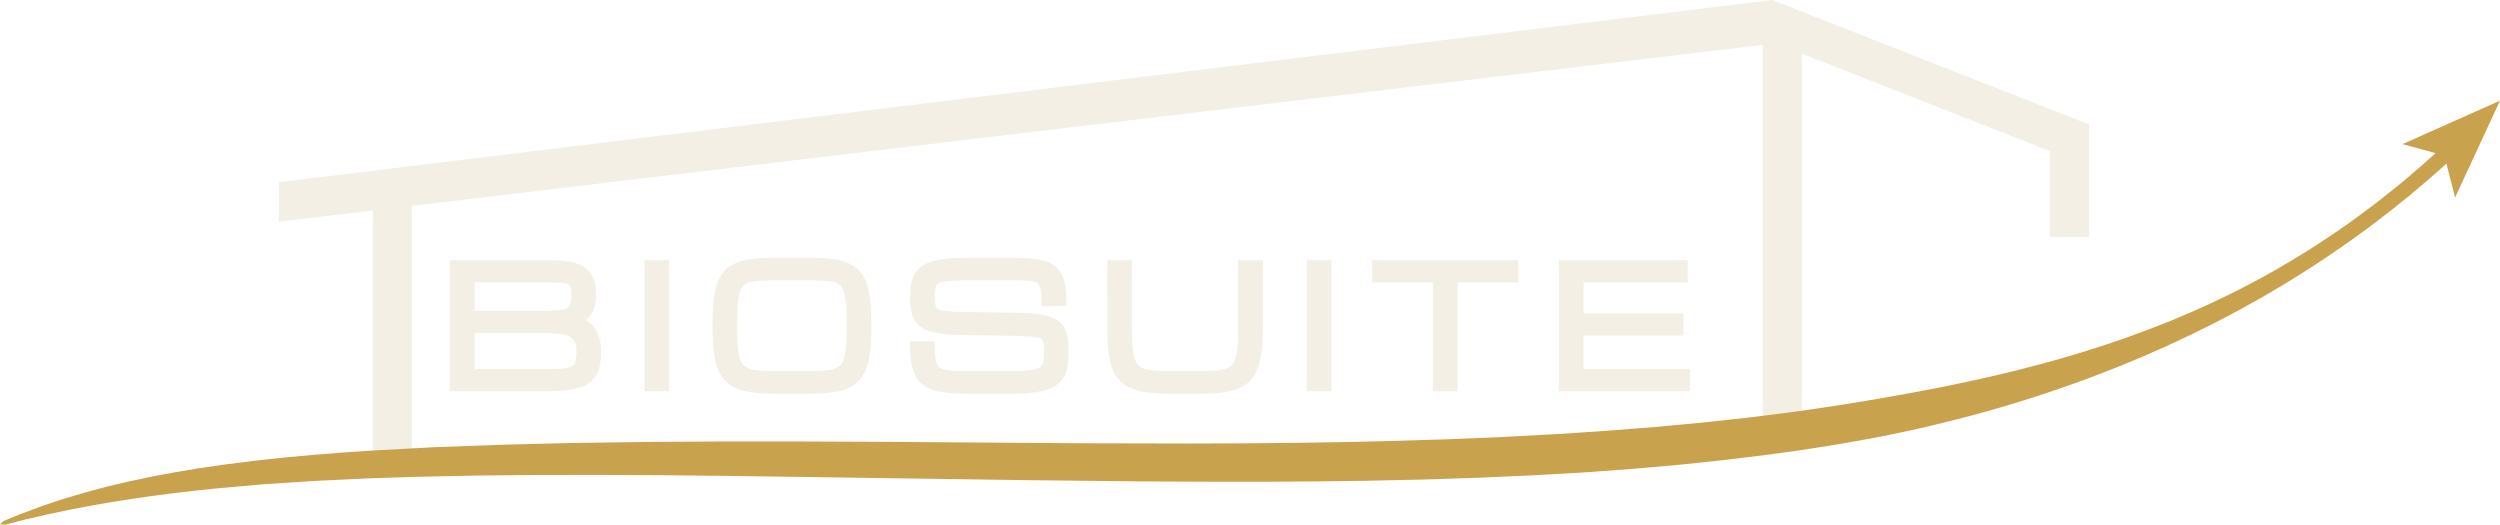
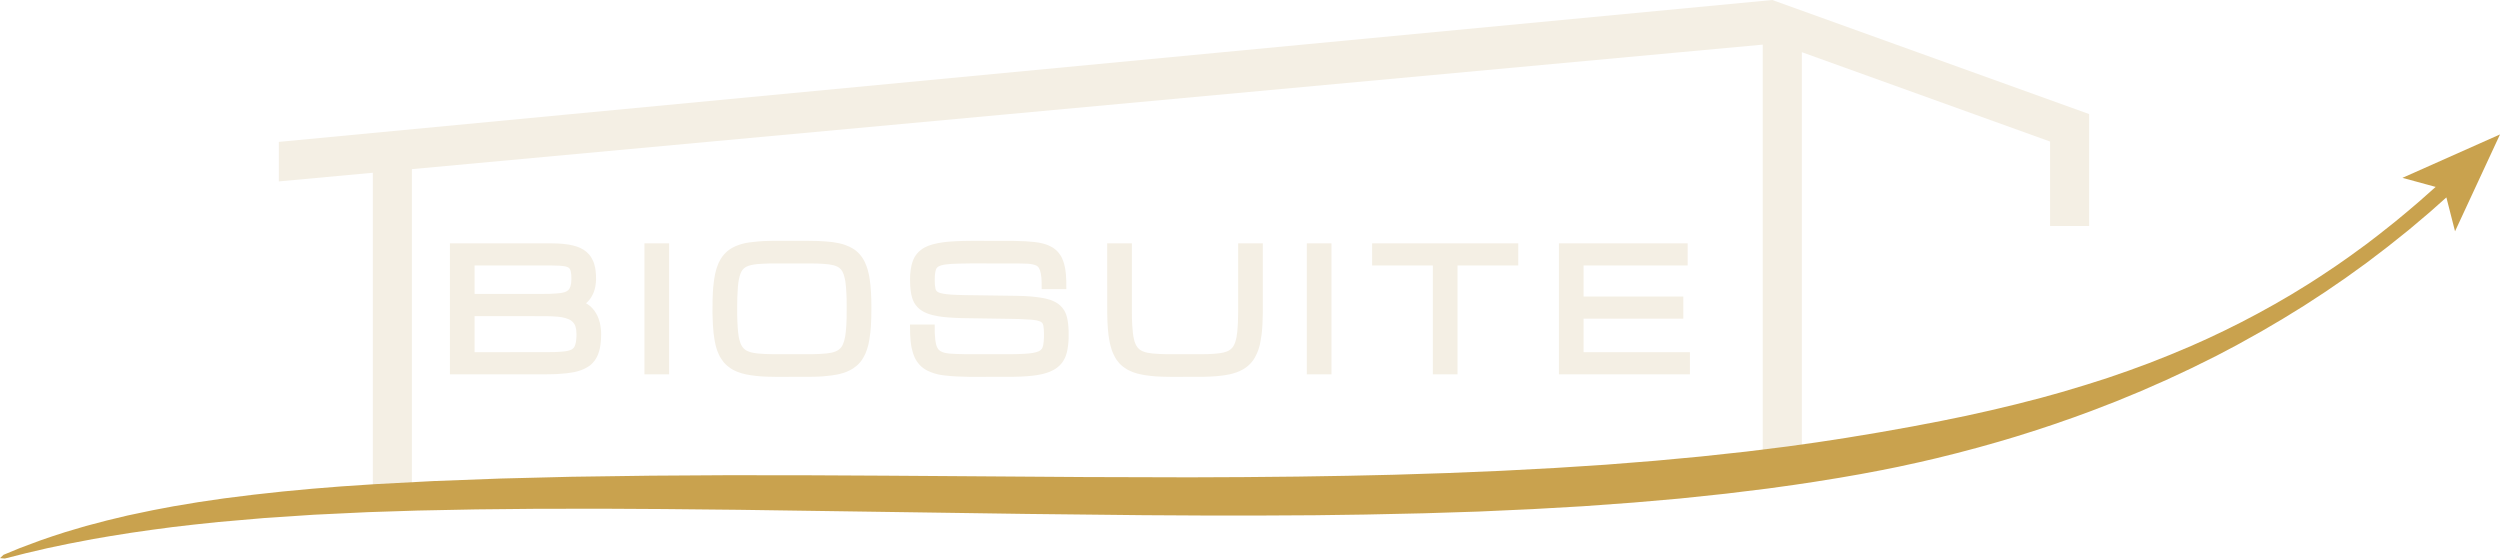
- <svg xmlns="http://www.w3.org/2000/svg" viewBox="0 0 435.90 91.50" role="img" aria-label="Biosuite">
-   <path fill="#F4EFE4" fill-rule="evenodd" d="M48.62 38.66L65.01 36.7L65.01 80.96L71.82 80.66L71.82 35.89L307.36 7.82L307.36 75.95L314.17 75.03L314.17 9.35L357.45 26.35L357.45 41.32L364.26 41.32L364.26 21.71L309.01 0L48.62 31.77L48.62 38.66" />
-   <path fill="#F4EFE4" fill-rule="evenodd" d="M94.99 68.21L96.26 68.2L97.14 68.16L98.74 68.04L99.46 67.94L100.14 67.82L100.77 67.66L101.36 67.48L101.9 67.25L102.4 66.98L102.86 66.67L103.13 66.43L103.39 66.17L103.74 65.75L104.03 65.28L104.27 64.77L104.45 64.23L104.59 63.65L104.7 63.04L104.79 62.16L104.82 61.2L104.8 60.62L104.7 59.78L104.59 59.25L104.36 58.48L104.15 58L103.91 57.54L103.63 57.1L103.28 56.68L102.89 56.31L102.45 55.98L102.18 55.82L102.46 55.57L102.77 55.23L103.04 54.85L103.37 54.26L103.54 53.83L103.69 53.39L103.8 52.94L103.9 52.22L103.93 51.72L103.92 50.91L103.85 50.14L103.78 49.66L103.61 48.98L103.46 48.55L103.17 47.97L102.95 47.61L102.69 47.29L102.24 46.85L101.73 46.48L101.16 46.17L100.54 45.93L99.89 45.74L99.19 45.6L98.17 45.46L97.35 45.4L96.16 45.38L78.45 45.38L78.45 68.21L94.99 68.21M82.75 58.06L95.33 58.08L96.33 58.11L97.26 58.17L97.94 58.26L98.55 58.39L99.18 58.61L99.42 58.74L99.64 58.89L99.89 59.12L100.06 59.32L100.2 59.54L100.31 59.79L100.4 60.1L100.47 60.47L100.51 61.21L100.51 61.68L100.46 62.24L100.41 62.6L100.32 63L100.22 63.28L100.06 63.55L99.86 63.75L99.67 63.88L99.39 64L99.02 64.11L98.57 64.2L98.04 64.26L96.87 64.32L95.44 64.35L82.75 64.35L82.75 58.06M96.16 49.24L97.56 49.28L98.13 49.33L98.57 49.4L98.81 49.46L99.05 49.56L99.22 49.68L99.36 49.85L99.46 50.06L99.53 50.31L99.61 50.87L99.63 51.65L99.58 52.35L99.46 52.88L99.3 53.25L99.22 53.38L99.07 53.54L98.8 53.73L98.53 53.86L98.32 53.93L97.82 54.04L96.98 54.12L95.74 54.18L94.27 54.2L82.75 54.2L82.75 49.24L96.16 49.24M112.37 45.38L112.37 68.21L116.67 68.21L116.67 45.38L112.37 45.38M141.25 68.65L142.37 68.63L143.42 68.57L145.01 68.41L145.87 68.27L146.4 68.15L147.17 67.94L147.65 67.76L148.33 67.43L148.75 67.19L149.33 66.76L149.68 66.44L149.99 66.08L150.29 65.7L150.55 65.28L150.9 64.6L151.18 63.86L151.41 63.05L151.58 62.19L151.75 60.92L151.85 59.86L151.92 58.32L151.93 56.52L151.92 55.15L151.86 53.88L151.78 52.73L151.65 51.68L151.52 50.94L151.31 50.04L151.11 49.4L150.79 48.63L150.5 48.11L150.29 47.78L150.05 47.47L149.8 47.18L149.53 46.91L149.24 46.66L148.93 46.43L148.6 46.22L148.09 45.95L147.35 45.65L146.96 45.53L146.34 45.36L145.22 45.17L144 45.05L142.65 44.97L140.86 44.94L134.68 44.94L133.23 44.98L132.17 45.05L130.72 45.2L130.05 45.32L129.41 45.47L128.81 45.65L128.26 45.87L127.73 46.13L127.4 46.32L127.08 46.54L126.78 46.78L126.5 47.04L126.24 47.32L125.99 47.62L125.77 47.94L125.57 48.28L125.29 48.82L124.99 49.61L124.86 50.04L124.69 50.71L124.52 51.68L124.36 53.01L124.3 53.88L124.25 55.15L124.23 57.5L124.3 59.49L124.41 60.92L124.54 61.88L124.64 62.49L124.76 63.05L124.9 63.6L125.07 64.11L125.27 64.6L125.49 65.06L125.74 65.49L126.17 66.08L126.49 66.44L126.84 66.76L127.41 67.19L127.83 67.43L128.51 67.76L129.24 68.01L130.03 68.21L130.86 68.37L131.77 68.48L132.74 68.57L133.79 68.63L135.3 68.65L141.25 68.65M134.83 64.71L133.32 64.67L132.06 64.57L131.35 64.47L130.97 64.38L130.64 64.28L130.34 64.16L130.09 64.03L129.89 63.89L129.69 63.73L129.52 63.54L129.37 63.32L129.23 63.07L129.1 62.77L128.91 62.15L128.79 61.55L128.7 60.87L128.63 60.08L128.56 58.94L128.54 57.91L128.53 56.22L128.56 54.84L128.66 53L128.74 52.25L128.82 51.75L128.94 51.17L129.1 50.7L129.27 50.32L129.46 50.02L129.74 49.71L130.07 49.49L130.51 49.3L130.95 49.17L131.46 49.07L132.05 48.99L133.12 48.93L134.15 48.89L141.34 48.88L142.44 48.9L143.6 48.96L144.56 49.04L145.33 49.2L145.65 49.3L145.93 49.41L146.16 49.53L146.36 49.67L146.65 49.95L146.89 50.32L147.11 50.81L147.29 51.45L147.4 52.08L147.51 53L147.58 54.1L147.62 55.11L147.63 56.52L147.62 58.44L147.57 59.64L147.47 60.87L147.35 61.71L147.18 62.41L146.98 62.97L146.85 63.24L146.69 63.47L146.53 63.67L146.28 63.89L146.07 64.03L145.73 64.2L145.31 64.35L144.95 64.44L144.1 64.57L142.84 64.67L141.57 64.71L134.83 64.71M182.03 61.74L181.99 62.43L181.9 63.11L181.8 63.49L181.66 63.75L181.43 64L181.13 64.18L180.67 64.35L180.03 64.49L179.39 64.57L178.6 64.64L177.43 64.69L176.34 64.71L168.39 64.71L166.8 64.67L165.53 64.6L165.11 64.54L164.73 64.46L164.41 64.37L164.14 64.26L163.93 64.14L163.72 63.96L163.57 63.79L163.45 63.59L163.33 63.33L163.23 63.02L163.14 62.63L163.07 62.17L162.99 61.03L162.97 59.54L158.67 59.54L158.69 61.3L158.78 62.43L158.88 63.22L158.97 63.7L159.22 64.6L159.46 65.22L159.65 65.6L159.87 65.96L160.12 66.3L160.39 66.61L160.69 66.89L161.01 67.15L161.35 67.38L161.71 67.58L162.29 67.84L162.93 68.06L163.6 68.23L164.08 68.32L164.84 68.43L165.63 68.51L166.79 68.59L169.08 68.65L176.65 68.65L178.08 68.61L179.06 68.55L179.96 68.46L180.78 68.35L181.53 68.21L182 68.11L182.66 67.9L183.06 67.75L183.63 67.49L183.98 67.29L184.3 67.07L184.73 66.7L184.99 66.43L185.22 66.13L185.43 65.83L185.7 65.33L185.84 64.98L186 64.43L186.13 63.87L186.22 63.27L186.29 62.64L186.33 61.97L186.33 60.61L186.28 59.81L186.22 59.25L186.14 58.72L186.03 58.22L185.88 57.73L185.74 57.42L185.58 57.12L185.4 56.83L185.2 56.57L184.85 56.21L184.59 55.99L184.3 55.78L183.99 55.6L183.48 55.37L183.1 55.23L182.51 55.05L182.08 54.95L181.4 54.83L180.65 54.73L179.82 54.65L178.6 54.57L177.24 54.53L168.38 54.4L166.88 54.37L165.85 54.31L165.01 54.24L164.47 54.16L163.95 54.03L163.71 53.95L163.5 53.85L163.35 53.74L163.23 53.59L163.16 53.45L163.1 53.22L163.01 52.6L162.98 52.03L162.98 51.48L163.01 50.93L163.07 50.48L163.14 50.11L163.23 49.85L163.37 49.64L163.55 49.46L163.76 49.34L164.08 49.23L164.52 49.12L164.92 49.05L165.9 48.96L167.41 48.9L169.31 48.88L177.64 48.89L179.2 48.93L179.61 48.96L180.07 49.04L180.54 49.18L180.73 49.27L180.88 49.37L181.02 49.5L181.14 49.66L181.32 50.03L181.47 50.58L181.57 51.34L181.62 52.11L181.63 53.36L185.93 53.36L185.92 51.93L185.86 50.81L185.76 50.05L185.69 49.58L185.53 48.92L185.4 48.51L185.17 47.94L184.97 47.58L184.64 47.09L184.38 46.79L184.1 46.51L183.63 46.16L183.29 45.96L182.76 45.71L182.37 45.56L181.76 45.39L181.1 45.25L180.39 45.14L178.85 45.02L176.74 44.95L169.47 44.94L167.97 44.95L166.61 45L165.39 45.09L164.56 45.18L163.55 45.33L162.65 45.55L161.83 45.82L161.28 46.07L160.95 46.26L160.64 46.47L160.21 46.83L159.84 47.23L159.52 47.68L159.27 48.18L159.07 48.7L158.93 49.23L158.79 50.02L158.7 50.86L158.68 51.78L158.71 52.81L158.78 53.56L158.89 54.26L159 54.75L159.16 55.24L159.38 55.7L159.65 56.12L159.98 56.51L160.35 56.85L160.78 57.15L161.09 57.33L161.61 57.57L161.97 57.7L162.57 57.87L163.68 58.1L164.42 58.21L165.24 58.29L166.44 58.37L167.78 58.42L175.8 58.53L177.75 58.58L179.81 58.69L180.26 58.74L180.77 58.82L181.16 58.93L181.48 59.06L181.7 59.22L181.83 59.42L181.92 59.77L182 60.36L182.03 60.98L182.03 61.74M227.86 45.38L227.86 68.21L232.16 68.21L232.16 45.38L227.86 45.38M264.73 49.24L264.73 45.38L239.24 45.38L239.24 49.24L249.84 49.24L249.84 68.21L254.14 68.21L254.14 49.24L264.73 49.24M276.12 64.35L276.12 58.5L293.51 58.5L293.51 54.64L276.12 54.64L276.12 49.24L294.27 49.24L294.27 45.38L271.81 45.38L271.81 68.21L294.65 68.21L294.65 64.35L276.12 64.35M209.89 68.65L210.99 68.61L212.01 68.55L212.96 68.45L213.56 68.37L214.39 68.21L214.92 68.09L215.68 67.85L216.14 67.66L216.8 67.31L217.21 67.05L217.58 66.76L217.93 66.44L218.25 66.08L218.54 65.7L218.81 65.28L219.15 64.6L219.35 64.11L219.52 63.6L219.66 63.05L219.78 62.49L219.97 61.25L220.05 60.57L220.13 59.49L220.19 57.5L220.19 45.38L215.89 45.38L215.89 57.36L215.85 59.18L215.74 60.68L215.61 61.71L215.51 62.15L215.4 62.53L215.27 62.87L215.1 63.23L214.94 63.46L214.78 63.66L214.59 63.84L214.38 63.99L214.15 64.12L213.87 64.24L213.32 64.41L212.65 64.54L211.66 64.64L210.48 64.69L209.11 64.71L203.43 64.71L202.15 64.67L200.9 64.57L200.05 64.44L199.69 64.35L199.27 64.2L199.01 64.08L198.79 63.94L198.53 63.72L198.36 63.54L198.15 63.23L198.01 62.97L197.84 62.53L197.73 62.15L197.61 61.55L197.54 61.05L197.42 59.64L197.37 58.44L197.35 57.36L197.35 45.38L193.05 45.38L193.06 57.5L193.1 59.11L193.17 60.22L193.27 61.25L193.36 61.88L193.52 62.77L193.65 63.33L193.9 64.11L194.09 64.6L194.44 65.28L194.7 65.7L195.15 66.27L195.48 66.6L195.85 66.91L196.44 67.31L196.87 67.55L197.57 67.85L198.32 68.09L199.12 68.27L199.69 68.37L200.59 68.48L201.56 68.57L202.61 68.63L204.12 68.65L209.89 68.65" />
-   <path fill="#C9A24E" fill-rule="evenodd" d="M428.07 34.44L435.9 17.55L418.89 25.13L424.68 26.7L421.94 29.13L419.78 30.98L417.61 32.77L414.72 35.06L412.55 36.71L409.66 38.83L407.48 40.34L404.58 42.29L402.41 43.68L399.5 45.46L396.6 47.16L393.68 48.77L390.78 50.3L387.86 51.75L384.95 53.13L382.04 54.43L378.4 55.97L374.75 57.4L371.11 58.75L367.47 60L363.84 61.17L359.47 62.48L355.84 63.48L351.49 64.61L347.13 65.65L342.79 66.61L338.45 67.51L333.38 68.48L327.6 69.51L321.83 70.47L316.77 71.24L311.72 71.95L304.5 72.85L296.55 73.71L288.6 74.45L279.92 75.13L271.23 75.7L261.82 76.2L252.4 76.59L242.98 76.88L234.99 77.07L226.28 77.21L216.85 77.3L207.4 77.33L189.23 77.29L154.31 77.04L140.47 76.98L126.63 76.97L113.52 77.05L99.67 77.24L87.27 77.55L75.6 77.98L65.38 78.53L59.53 78.92L54.42 79.33L49.3 79.8L44.18 80.36L39.07 81.01L34.68 81.65L30.3 82.38L26.65 83.06L22.27 83.99L18.63 84.85L15 85.82L11.38 86.89L9.21 87.59L7.06 88.33L3.47 89.67L0.61 90.85L0 91.43L0.84 91.5L4.55 90.55L8.23 89.7L11.9 88.92L16.29 88.09L19.21 87.58L22.85 87.01L26.48 86.48L30.1 86.01L33.73 85.58L38.08 85.13L46.04 84.43L54.74 83.86L64.16 83.41L72.87 83.13L83.03 82.92L93.19 82.82L104.81 82.81L115.71 82.86L128.79 83L178.99 83.72L199.38 83.94L210.31 83.99L219.79 84L229.27 83.94L238.03 83.83L248.25 83.61L257.75 83.3L267.25 82.88L276.03 82.38L284.81 81.74L292.87 81.03L300.92 80.18L308.26 79.28L312.66 78.68L316.32 78.13L320.73 77.42L324.39 76.78L328.06 76.09L331 75.49L334.66 74.7L337.59 74.01L341.25 73.1L344.91 72.14L348.56 71.11L351.48 70.24L355.13 69.09L358.04 68.12L361.69 66.85L364.6 65.78L368.97 64.09L373.34 62.29L377.7 60.37L382.06 58.33L386.43 56.16L390.06 54.25L394.43 51.82L398.07 49.68L401.71 47.43L405.36 45.05L409.01 42.55L412.67 39.91L416.33 37.13L419.99 34.2L423.66 31.1L426.56 28.53L428.07 34.44" />
+ <svg xmlns="http://www.w3.org/2000/svg" viewBox="0 0 435.91 97.39" role="img" aria-label="Biosuite">
+   <path fill="#F4EFE4" fill-rule="evenodd" d="M48.62 31.63L65.01 30.12L65.01 86.86L71.82 86.55L71.82 29.49L307.36 7.78L307.36 81.85L314.18 80.92L314.18 9.1L357.46 24.68L357.46 39.41L364.27 39.41L364.27 19.89L309.02 0L48.62 24.74L48.62 31.63" />
+   <path fill="#F4EFE4" fill-rule="evenodd" d="M94.99 65.27L96.26 65.25L97.15 65.22L98.75 65.09L99.46 64.99L100.14 64.88L100.77 64.72L101.36 64.53L101.9 64.3L102.4 64.03L102.86 63.73L103.14 63.49L103.39 63.23L103.74 62.8L104.03 62.33L104.27 61.82L104.45 61.28L104.6 60.71L104.7 60.09L104.79 59.21L104.82 58.26L104.8 57.67L104.7 56.84L104.6 56.3L104.36 55.53L104.16 55.05L103.91 54.59L103.63 54.16L103.28 53.74L102.89 53.36L102.45 53.04L102.18 52.88L102.46 52.63L102.77 52.28L103.04 51.91L103.37 51.31L103.55 50.89L103.69 50.45L103.8 49.99L103.9 49.27L103.93 48.77L103.92 47.97L103.85 47.2L103.78 46.71L103.61 46.03L103.46 45.61L103.17 45.02L102.95 44.67L102.69 44.34L102.24 43.9L101.73 43.53L101.16 43.22L100.54 42.98L99.89 42.8L99.19 42.65L98.17 42.52L97.35 42.46L96.16 42.43L78.45 42.43L78.45 65.27L94.99 65.27M82.75 55.12L95.33 55.13L96.34 55.16L97.26 55.22L97.94 55.31L98.55 55.45L99.18 55.67L99.42 55.79L99.64 55.94L99.89 56.17L100.06 56.37L100.2 56.59L100.31 56.84L100.4 57.16L100.47 57.52L100.52 58.26L100.51 58.74L100.46 59.3L100.42 59.65L100.32 60.05L100.22 60.34L100.06 60.61L99.87 60.8L99.67 60.94L99.39 61.06L99.02 61.17L98.57 61.25L98.04 61.31L96.88 61.38L95.44 61.4L82.75 61.41L82.75 55.12M96.16 46.29L97.56 46.33L98.13 46.38L98.58 46.45L98.82 46.52L99.06 46.62L99.22 46.73L99.36 46.9L99.46 47.12L99.53 47.37L99.61 47.93L99.63 48.71L99.58 49.41L99.46 49.94L99.3 50.31L99.22 50.43L99.07 50.6L98.8 50.79L98.53 50.91L98.32 50.98L97.82 51.09L96.98 51.17L95.74 51.24L94.27 51.25L82.75 51.25L82.75 46.29L96.16 46.29M112.37 42.43L112.37 65.27L116.67 65.27L116.67 42.43L112.37 42.43M141.26 65.7L142.38 65.68L143.43 65.63L145.01 65.46L145.87 65.32L146.4 65.21L147.18 64.99L147.65 64.81L148.33 64.49L148.75 64.24L149.33 63.81L149.68 63.49L150 63.14L150.29 62.75L150.55 62.33L150.9 61.65L151.18 60.91L151.41 60.11L151.58 59.24L151.76 57.97L151.85 56.92L151.92 55.38L151.94 53.57L151.92 52.2L151.87 50.94L151.78 49.78L151.65 48.73L151.53 48L151.31 47.09L151.11 46.46L150.79 45.69L150.5 45.16L150.29 44.83L150.05 44.52L149.8 44.23L149.53 43.96L149.24 43.71L148.93 43.48L148.6 43.28L148.09 43.01L147.35 42.71L146.96 42.58L146.34 42.42L145.22 42.22L144 42.1L142.65 42.02L140.86 41.99L134.69 41.99L133.23 42.03L132.17 42.1L130.72 42.26L130.05 42.37L129.41 42.52L128.81 42.71L128.26 42.92L127.73 43.18L127.4 43.38L127.08 43.6L126.78 43.83L126.5 44.1L126.24 44.38L125.99 44.68L125.77 45L125.57 45.33L125.29 45.87L124.99 46.66L124.86 47.09L124.69 47.76L124.52 48.73L124.36 50.06L124.3 50.94L124.25 52.2L124.23 54.55L124.3 56.55L124.41 57.97L124.54 58.94L124.64 59.54L124.76 60.11L124.9 60.65L125.07 61.17L125.27 61.65L125.49 62.12L125.75 62.55L126.17 63.14L126.49 63.49L126.84 63.81L127.42 64.24L127.83 64.49L128.51 64.81L129.25 65.07L130.03 65.27L130.86 65.42L131.77 65.54L132.74 65.63L133.79 65.68L135.31 65.71L141.26 65.7M134.83 61.76L133.32 61.72L132.07 61.63L131.35 61.52L130.97 61.44L130.64 61.33L130.34 61.21L130.1 61.09L129.89 60.94L129.7 60.78L129.53 60.59L129.37 60.37L129.23 60.12L129.1 59.82L128.91 59.2L128.79 58.61L128.7 57.92L128.63 57.13L128.57 55.99L128.54 54.96L128.54 53.28L128.56 51.9L128.66 50.05L128.74 49.3L128.82 48.81L128.95 48.23L129.1 47.75L129.27 47.37L129.46 47.07L129.74 46.77L130.07 46.54L130.51 46.35L130.96 46.22L131.47 46.12L132.05 46.05L133.12 45.98L134.15 45.94L141.34 45.94L142.45 45.95L143.61 46.01L144.56 46.1L145.33 46.25L145.65 46.35L145.93 46.46L146.16 46.58L146.36 46.72L146.65 47L146.9 47.37L147.11 47.86L147.29 48.51L147.41 49.13L147.51 50.05L147.58 51.15L147.62 52.16L147.63 53.57L147.62 55.49L147.57 56.69L147.47 57.92L147.35 58.76L147.18 59.47L146.98 60.02L146.85 60.29L146.7 60.52L146.53 60.72L146.28 60.94L146.07 61.09L145.73 61.26L145.31 61.41L144.95 61.5L144.1 61.63L142.85 61.72L141.57 61.76L134.83 61.76M182.03 58.79L181.99 59.49L181.9 60.16L181.8 60.54L181.66 60.81L181.43 61.06L181.14 61.24L180.67 61.41L180.03 61.55L179.39 61.63L178.6 61.69L177.43 61.74L176.35 61.76L168.39 61.76L166.8 61.72L165.54 61.65L165.11 61.59L164.73 61.52L164.41 61.42L164.15 61.31L163.94 61.2L163.72 61.02L163.57 60.85L163.45 60.64L163.33 60.39L163.23 60.08L163.15 59.69L163.08 59.23L162.99 58.09L162.98 56.59L158.67 56.59L158.7 58.35L158.78 59.49L158.88 60.27L158.98 60.76L159.22 61.65L159.46 62.27L159.65 62.65L159.87 63.01L160.12 63.35L160.39 63.66L160.69 63.95L161.01 64.2L161.35 64.43L161.71 64.63L162.3 64.89L162.93 65.11L163.6 65.29L164.08 65.38L164.84 65.48L165.64 65.56L166.79 65.64L169.08 65.71L176.66 65.7L178.09 65.66L179.06 65.6L179.96 65.52L180.78 65.41L181.53 65.27L182 65.16L182.66 64.96L183.06 64.81L183.63 64.54L183.98 64.34L184.3 64.12L184.73 63.75L184.99 63.48L185.23 63.19L185.43 62.88L185.7 62.38L185.84 62.03L186.01 61.48L186.13 60.92L186.22 60.33L186.29 59.69L186.33 59.03L186.33 57.67L186.28 56.86L186.22 56.3L186.14 55.77L186.03 55.28L185.88 54.78L185.74 54.47L185.59 54.17L185.4 53.89L185.2 53.62L184.85 53.26L184.59 53.04L184.3 52.84L183.99 52.66L183.48 52.42L183.11 52.28L182.51 52.11L182.08 52.01L181.4 51.89L180.65 51.79L179.82 51.7L178.6 51.62L177.24 51.58L168.38 51.46L166.88 51.42L165.85 51.37L165.01 51.29L164.47 51.21L163.95 51.09L163.71 51.01L163.5 50.9L163.36 50.79L163.23 50.64L163.16 50.5L163.1 50.27L163.01 49.65L162.99 49.08L162.99 48.53L163.01 47.98L163.07 47.53L163.15 47.16L163.23 46.9L163.37 46.69L163.55 46.52L163.77 46.4L164.08 46.28L164.52 46.17L164.92 46.11L165.9 46.01L167.41 45.96L169.31 45.93L177.65 45.94L179.21 45.98L179.61 46.02L180.08 46.1L180.54 46.24L180.73 46.32L180.88 46.42L181.02 46.55L181.14 46.72L181.32 47.08L181.47 47.63L181.58 48.4L181.62 49.16L181.63 50.41L185.93 50.41L185.92 48.99L185.86 47.87L185.77 47.1L185.69 46.63L185.53 45.97L185.4 45.57L185.17 44.99L184.98 44.63L184.64 44.14L184.38 43.84L184.1 43.57L183.63 43.21L183.29 43.02L182.76 42.76L182.37 42.62L181.76 42.44L181.1 42.3L180.39 42.2L178.85 42.07L176.74 42L169.48 41.99L167.98 42.01L166.62 42.06L165.39 42.14L164.56 42.23L163.56 42.39L162.65 42.6L161.83 42.87L161.29 43.12L160.95 43.31L160.64 43.53L160.21 43.88L159.84 44.29L159.52 44.74L159.27 45.23L159.08 45.75L158.93 46.29L158.79 47.07L158.7 47.91L158.68 48.83L158.71 49.86L158.78 50.62L158.89 51.31L159.01 51.8L159.17 52.29L159.38 52.75L159.66 53.18L159.98 53.56L160.35 53.9L160.78 54.2L161.09 54.38L161.61 54.62L161.97 54.75L162.57 54.93L163.68 55.16L164.42 55.26L165.24 55.34L166.45 55.42L167.78 55.47L175.81 55.59L177.75 55.63L179.81 55.74L180.26 55.79L180.77 55.87L181.16 55.98L181.48 56.11L181.7 56.28L181.83 56.47L181.93 56.82L182 57.41L182.03 58.04L182.03 58.79M227.86 42.43L227.86 65.27L232.16 65.27L232.16 42.43L227.86 42.43M264.73 46.29L264.73 42.43L239.25 42.43L239.25 46.29L249.84 46.29L249.84 65.27L254.14 65.27L254.14 46.29L264.73 46.29M276.12 61.41L276.12 55.56L293.51 55.56L293.51 51.7L276.12 51.7L276.12 46.29L294.27 46.29L294.27 42.43L271.82 42.43L271.82 65.27L294.66 65.27L294.66 61.41L276.12 61.41M209.89 65.7L210.99 65.66L212.02 65.6L212.97 65.5L213.56 65.42L214.4 65.27L214.92 65.14L215.68 64.9L216.14 64.71L216.8 64.37L217.21 64.1L217.59 63.81L217.93 63.49L218.25 63.14L218.55 62.75L218.81 62.33L219.15 61.65L219.35 61.17L219.52 60.65L219.67 60.11L219.78 59.54L219.98 58.3L220.05 57.63L220.13 56.55L220.19 54.55L220.19 42.43L215.89 42.43L215.89 54.41L215.85 56.23L215.75 57.74L215.61 58.76L215.51 59.2L215.4 59.59L215.28 59.92L215.1 60.29L214.95 60.52L214.78 60.72L214.59 60.89L214.39 61.04L214.15 61.18L213.88 61.3L213.32 61.47L212.65 61.59L211.67 61.69L210.49 61.75L209.12 61.76L203.43 61.76L202.16 61.72L200.91 61.63L200.06 61.5L199.69 61.41L199.27 61.26L199.01 61.13L198.79 61L198.53 60.78L198.36 60.59L198.15 60.29L198.01 60.02L197.84 59.59L197.74 59.2L197.61 58.61L197.54 58.1L197.42 56.69L197.37 55.49L197.36 54.41L197.36 42.43L193.05 42.43L193.06 54.55L193.1 56.17L193.17 57.28L193.27 58.3L193.36 58.94L193.52 59.82L193.66 60.38L193.9 61.17L194.1 61.65L194.44 62.33L194.7 62.75L195.15 63.32L195.49 63.66L195.85 63.96L196.45 64.37L196.88 64.6L197.57 64.9L198.32 65.14L199.13 65.32L199.69 65.42L200.59 65.54L201.57 65.63L202.61 65.68L204.13 65.71L209.89 65.7" />
+   <path fill="#C9A24E" fill-rule="evenodd" d="M428.07 40.33L435.91 23.44L418.9 31.01L424.69 32.59L421.95 35.02L419.78 36.87L417.62 38.66L414.73 40.95L412.56 42.61L409.66 44.72L407.49 46.24L404.59 48.18L402.41 49.58L399.51 51.36L396.6 53.05L393.69 54.66L390.78 56.19L387.87 57.64L384.96 59.02L382.04 60.33L378.4 61.86L374.76 63.3L371.12 64.64L367.48 65.9L363.84 67.06L359.48 68.37L355.85 69.38L351.49 70.5L347.14 71.54L342.79 72.51L338.45 73.4L333.39 74.37L327.61 75.4L321.83 76.36L316.78 77.13L311.73 77.84L304.5 78.74L296.56 79.6L288.61 80.34L279.92 81.03L271.24 81.59L261.82 82.09L252.4 82.48L242.98 82.78L235 82.96L226.29 83.1L216.85 83.19L207.4 83.23L189.24 83.18L154.31 82.94L140.48 82.87L126.64 82.86L113.52 82.94L99.67 83.13L87.27 83.44L75.6 83.88L65.38 84.42L59.53 84.81L54.42 85.22L49.3 85.7L44.18 86.26L39.07 86.9L34.68 87.54L30.3 88.27L26.65 88.96L22.27 89.88L18.64 90.75L15 91.71L11.38 92.78L9.22 93.48L7.06 94.22L3.47 95.56L0.61 96.74L0 97.32L0.84 97.39L4.55 96.45L8.23 95.59L11.9 94.82L16.29 93.98L19.21 93.48L22.85 92.9L26.48 92.38L30.1 91.9L33.73 91.48L38.08 91.02L46.04 90.33L54.74 89.75L64.17 89.3L72.87 89.02L83.03 88.82L93.19 88.72L104.81 88.7L115.71 88.76L128.79 88.89L178.99 89.61L199.38 89.83L210.31 89.89L219.79 89.89L229.27 89.84L238.03 89.72L248.25 89.5L257.75 89.2L267.25 88.77L276.03 88.27L284.82 87.63L292.87 86.93L300.93 86.08L308.26 85.18L312.66 84.57L316.33 84.02L320.73 83.31L324.4 82.67L328.07 81.98L331 81.39L334.66 80.59L337.59 79.91L341.25 79L344.91 78.03L348.56 77L351.48 76.13L355.13 74.98L358.05 74.01L361.69 72.74L364.61 71.67L368.98 69.98L373.34 68.18L377.7 66.26L382.07 64.22L386.43 62.06L390.07 60.14L394.43 57.71L398.07 55.57L401.72 53.32L405.37 50.94L409.02 48.44L412.67 45.81L416.33 43.02L420 40.09L423.67 36.99L426.56 34.42L428.07 40.33" />
</svg>
